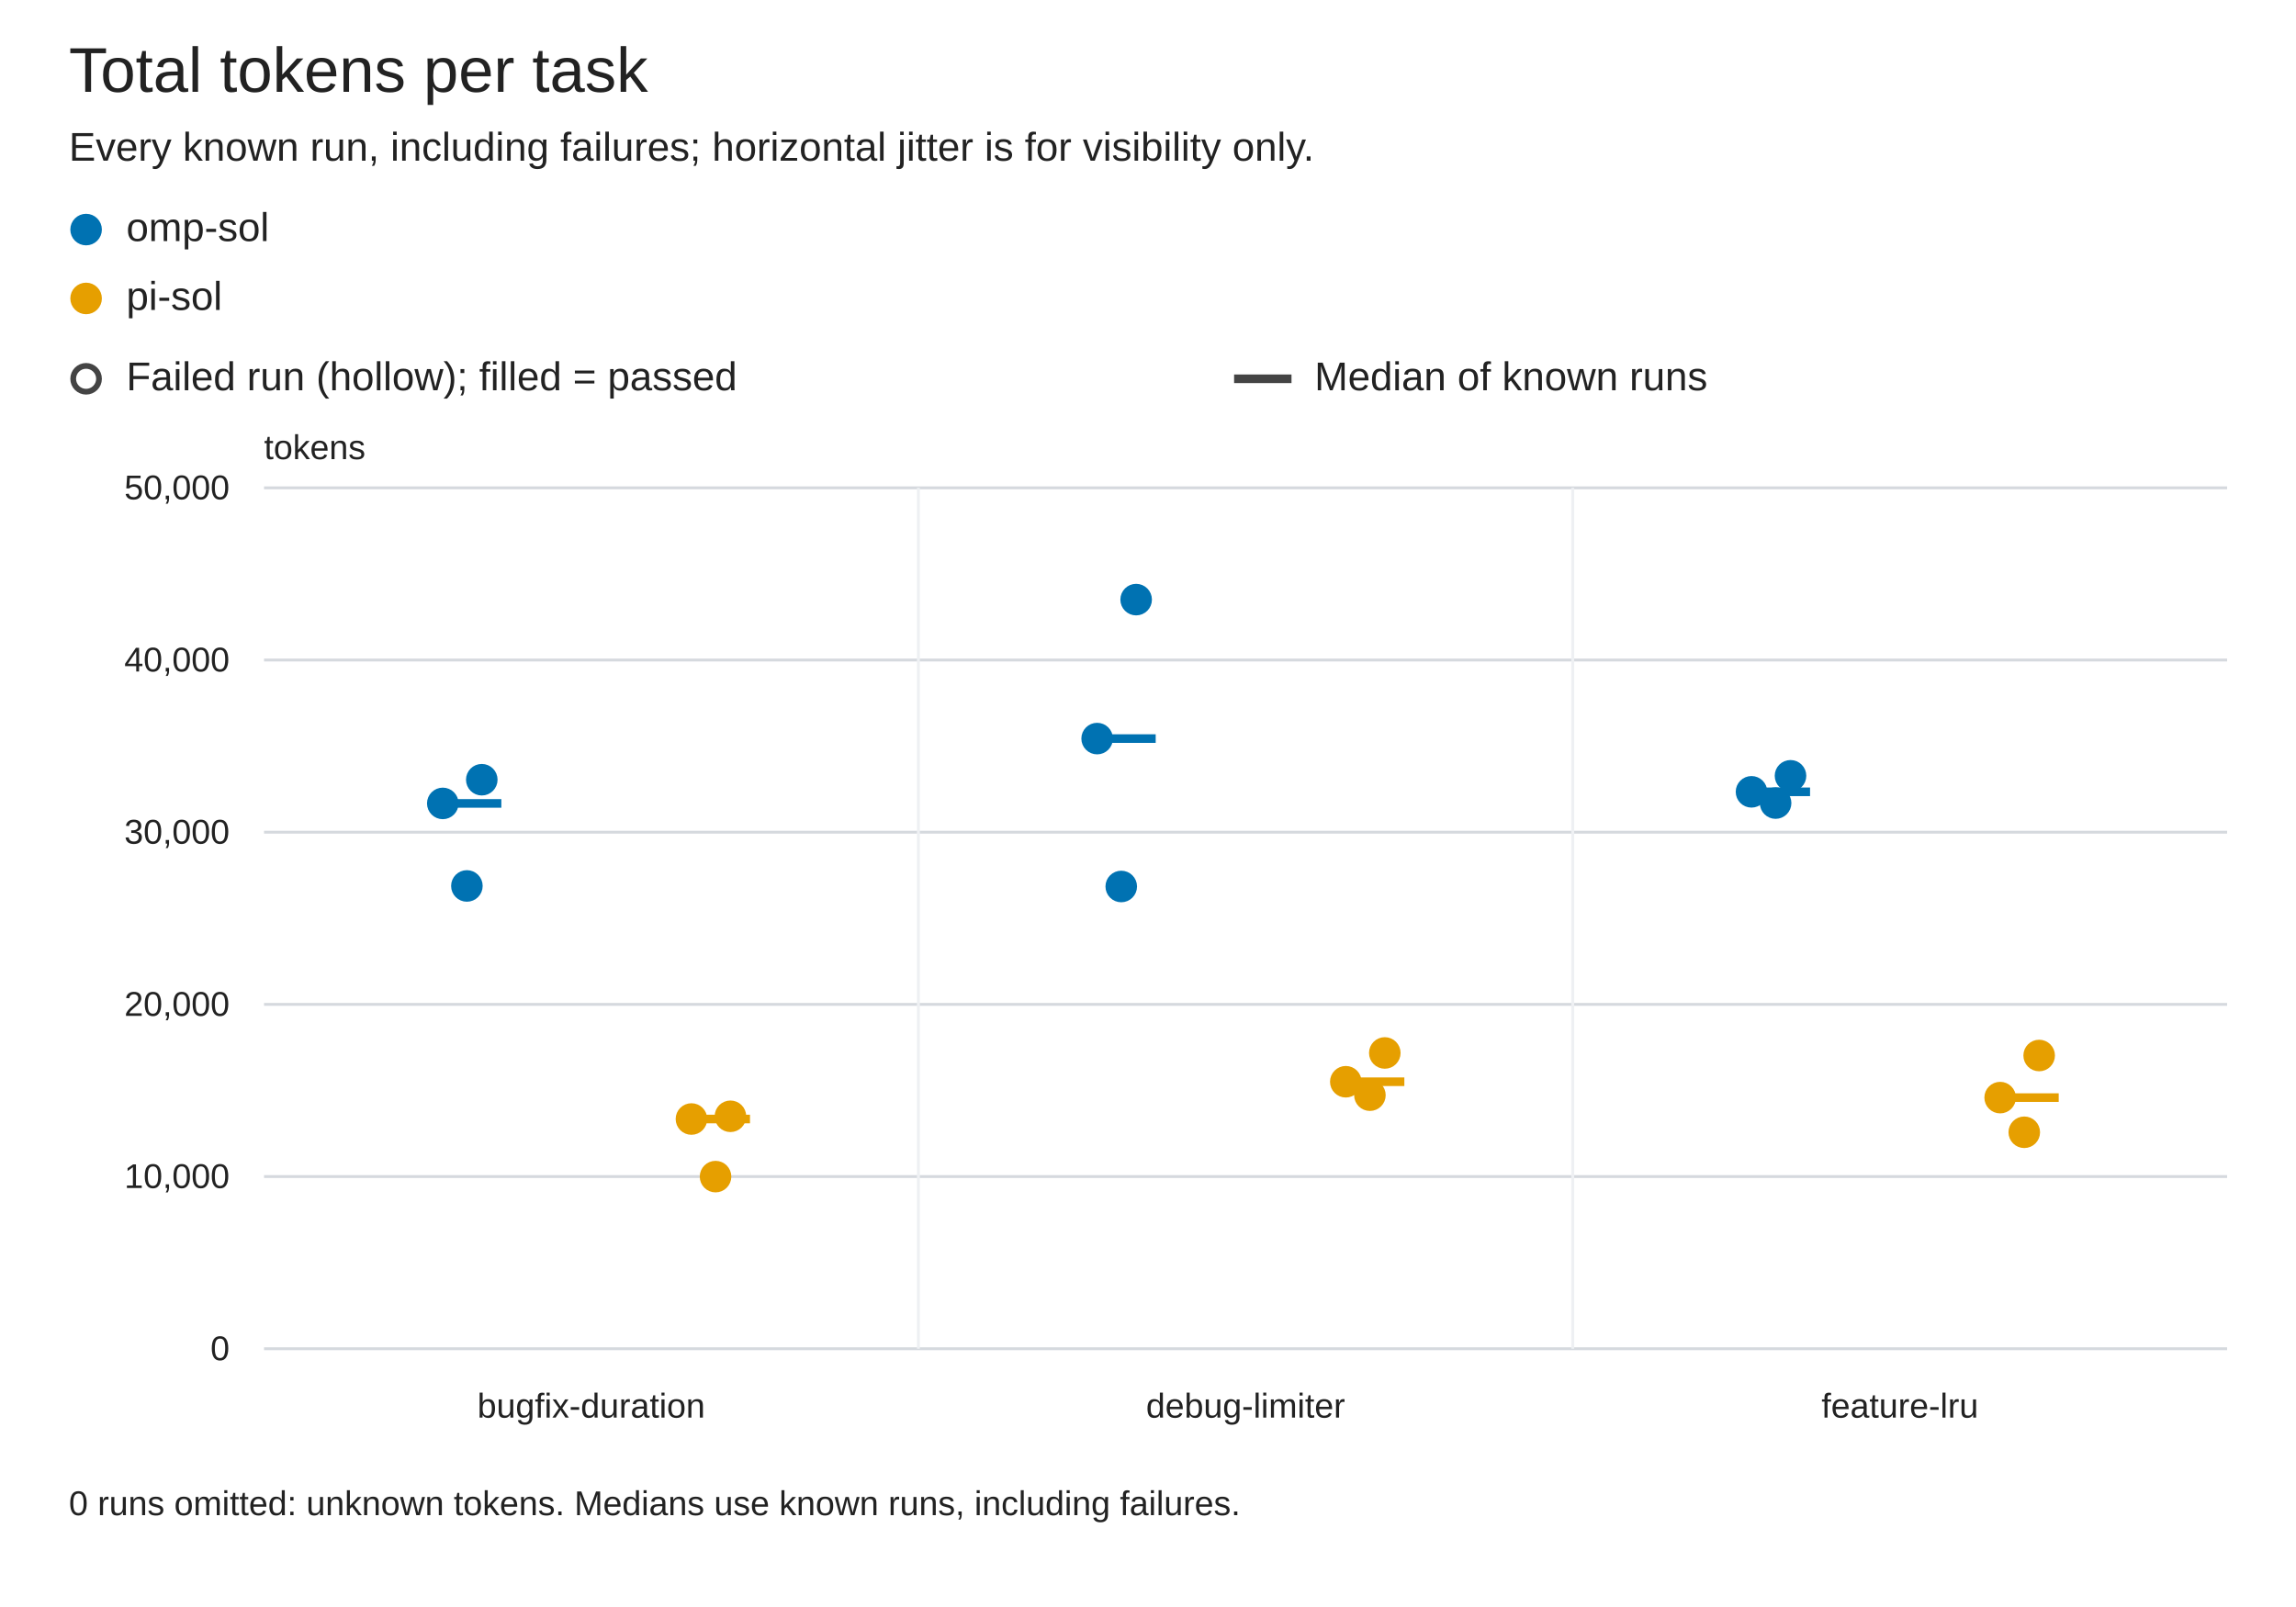
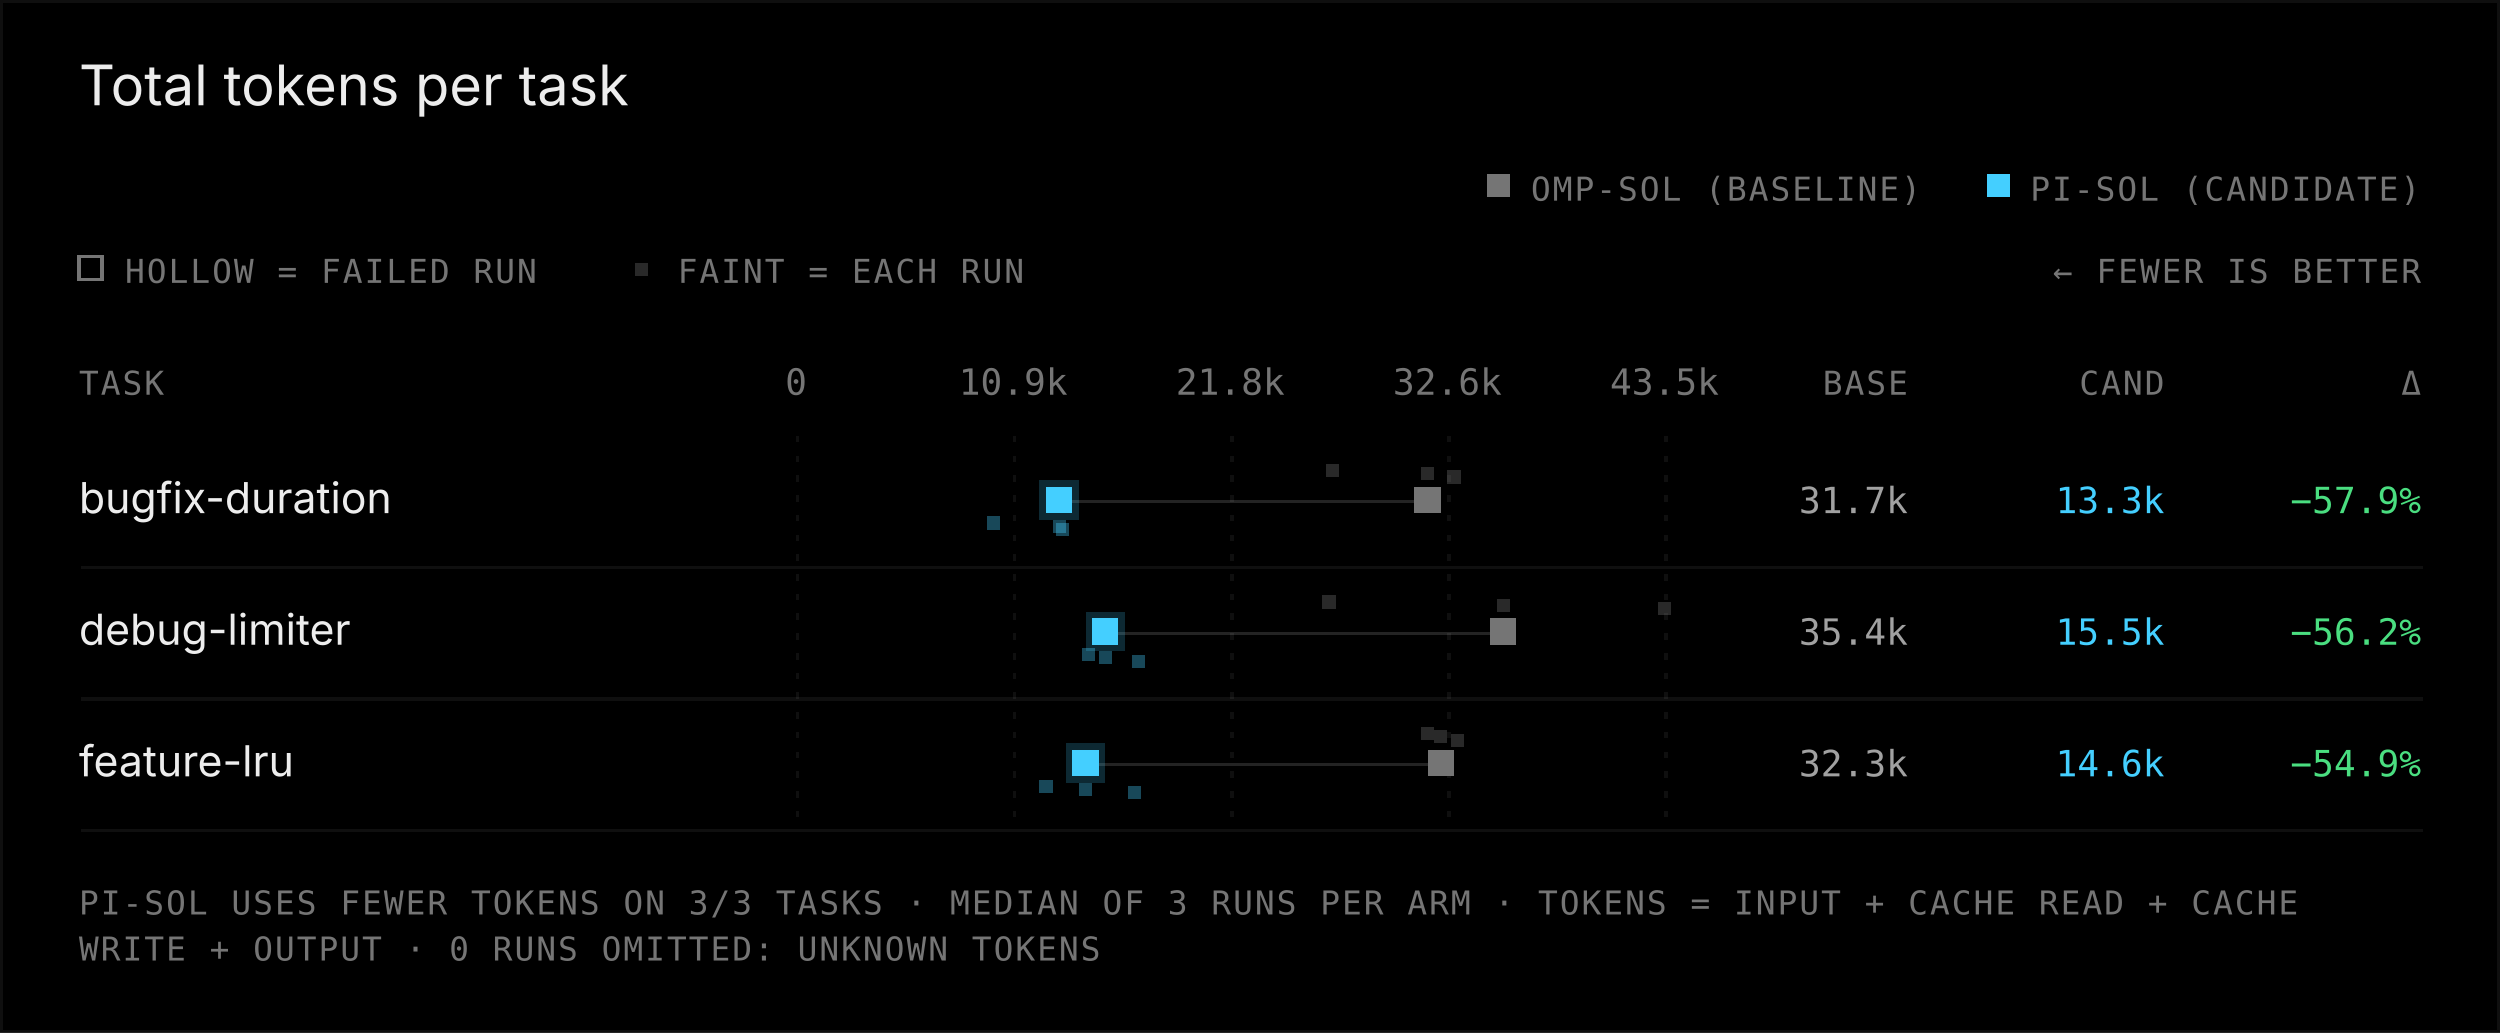
- <svg xmlns="http://www.w3.org/2000/svg" version="1.1" width="800" height="560" viewBox="0 0 800 560" role="img" aria-labelledby="chart-title chart-desc">
-   <rect width="800" height="560" fill="#FFFFFF" />
-   <g font-family="Arial, Helvetica, sans-serif">
-     <text x="24.00" y="32.00" font-size="22" text-anchor="start" fill="#222222">Total tokens per task</text>
-     <text x="24.00" y="56.00" font-size="14" text-anchor="start" fill="#222222">Every known run, including failures; horizontal jitter is for visibility only.</text>
-     <circle cx="30.00" cy="80.00" r="4.5" fill="#0072B2" stroke="#0072B2" stroke-width="2" />
-     <text x="44.00" y="84.00" font-size="14" text-anchor="start" fill="#222222">omp-sol</text>
-     <circle cx="30.00" cy="104.00" r="4.5" fill="#E69F00" stroke="#E69F00" stroke-width="2" />
-     <text x="44.00" y="108.00" font-size="14" text-anchor="start" fill="#222222">pi-sol</text>
-     <circle cx="30.00" cy="132.00" r="4.5" fill="#FFFFFF" stroke="#444444" stroke-width="2" />
-     <text x="44.00" y="136.00" font-size="14" text-anchor="start" fill="#222222">Failed run (hollow); filled = passed</text>
-     <line x1="430.00" y1="132.00" x2="450.00" y2="132.00" stroke="#444444" stroke-width="3" />
-     <text x="458.00" y="136.00" font-size="14" text-anchor="start" fill="#222222">Median of known runs</text>
-     <line x1="92.00" y1="470.00" x2="776.00" y2="470.00" stroke="#D5D9DE" stroke-width="1" />
-     <text x="80.00" y="474.00" font-size="12" text-anchor="end" fill="#222222">0</text>
-     <line x1="92.00" y1="410.00" x2="776.00" y2="410.00" stroke="#D5D9DE" stroke-width="1" />
-     <text x="80.00" y="414.00" font-size="12" text-anchor="end" fill="#222222">10,000</text>
-     <line x1="92.00" y1="350.00" x2="776.00" y2="350.00" stroke="#D5D9DE" stroke-width="1" />
-     <text x="80.00" y="354.00" font-size="12" text-anchor="end" fill="#222222">20,000</text>
-     <line x1="92.00" y1="290.00" x2="776.00" y2="290.00" stroke="#D5D9DE" stroke-width="1" />
-     <text x="80.00" y="294.00" font-size="12" text-anchor="end" fill="#222222">30,000</text>
-     <line x1="92.00" y1="230.00" x2="776.00" y2="230.00" stroke="#D5D9DE" stroke-width="1" />
-     <text x="80.00" y="234.00" font-size="12" text-anchor="end" fill="#222222">40,000</text>
-     <line x1="92.00" y1="170.00" x2="776.00" y2="170.00" stroke="#D5D9DE" stroke-width="1" />
-     <text x="80.00" y="174.00" font-size="12" text-anchor="end" fill="#222222">50,000</text>
-     <text x="92.00" y="160.00" font-size="12" text-anchor="start" fill="#222222">tokens</text>
-     <circle cx="162.68" cy="308.73" r="4.5" fill="#0072B2" stroke="#0072B2" stroke-width="2" class="run-marker" data-passed="true" />
-     <circle cx="154.28" cy="279.97" r="4.5" fill="#0072B2" stroke="#0072B2" stroke-width="2" class="run-marker" data-passed="true" />
-     <circle cx="167.87" cy="271.71" r="4.5" fill="#0072B2" stroke="#0072B2" stroke-width="2" class="run-marker" data-passed="true" />
-     <line x1="150.68" y1="279.97" x2="174.68" y2="279.97" stroke="#0072B2" stroke-width="3" class="median-tick" />
-     <circle cx="249.32" cy="410.02" r="4.5" fill="#E69F00" stroke="#E69F00" stroke-width="2" class="run-marker" data-passed="true" />
-     <circle cx="240.92" cy="389.95" r="4.5" fill="#E69F00" stroke="#E69F00" stroke-width="2" class="run-marker" data-passed="true" />
-     <circle cx="254.51" cy="389.00" r="4.5" fill="#E69F00" stroke="#E69F00" stroke-width="2" class="run-marker" data-passed="true" />
-     <line x1="237.32" y1="389.95" x2="261.32" y2="389.95" stroke="#E69F00" stroke-width="3" class="median-tick" />
-     <text x="206.00" y="494.00" font-size="12" text-anchor="middle" fill="#222222">bugfix-duration</text>
-     <line x1="320.00" y1="170.00" x2="320.00" y2="470.00" stroke="#EEF0F3" stroke-width="1" />
-     <circle cx="390.68" cy="308.92" r="4.5" fill="#0072B2" stroke="#0072B2" stroke-width="2" class="run-marker" data-passed="true" />
-     <circle cx="382.28" cy="257.38" r="4.5" fill="#0072B2" stroke="#0072B2" stroke-width="2" class="run-marker" data-passed="true" />
-     <circle cx="395.87" cy="208.95" r="4.5" fill="#0072B2" stroke="#0072B2" stroke-width="2" class="run-marker" data-passed="true" />
-     <line x1="378.68" y1="257.38" x2="402.68" y2="257.38" stroke="#0072B2" stroke-width="3" class="median-tick" />
-     <circle cx="477.32" cy="381.64" r="4.5" fill="#E69F00" stroke="#E69F00" stroke-width="2" class="run-marker" data-passed="true" />
-     <circle cx="468.92" cy="376.96" r="4.5" fill="#E69F00" stroke="#E69F00" stroke-width="2" class="run-marker" data-passed="true" />
-     <circle cx="482.51" cy="366.93" r="4.5" fill="#E69F00" stroke="#E69F00" stroke-width="2" class="run-marker" data-passed="true" />
-     <line x1="465.32" y1="376.96" x2="489.32" y2="376.96" stroke="#E69F00" stroke-width="3" class="median-tick" />
-     <text x="434.00" y="494.00" font-size="12" text-anchor="middle" fill="#222222">debug-limiter</text>
-     <line x1="548.00" y1="170.00" x2="548.00" y2="470.00" stroke="#EEF0F3" stroke-width="1" />
-     <circle cx="618.68" cy="279.85" r="4.5" fill="#0072B2" stroke="#0072B2" stroke-width="2" class="run-marker" data-passed="true" />
-     <circle cx="610.28" cy="275.93" r="4.5" fill="#0072B2" stroke="#0072B2" stroke-width="2" class="run-marker" data-passed="true" />
-     <circle cx="623.87" cy="270.35" r="4.5" fill="#0072B2" stroke="#0072B2" stroke-width="2" class="run-marker" data-passed="true" />
-     <line x1="606.68" y1="275.93" x2="630.68" y2="275.93" stroke="#0072B2" stroke-width="3" class="median-tick" />
-     <circle cx="705.32" cy="394.57" r="4.5" fill="#E69F00" stroke="#E69F00" stroke-width="2" class="run-marker" data-passed="true" />
-     <circle cx="696.92" cy="382.49" r="4.5" fill="#E69F00" stroke="#E69F00" stroke-width="2" class="run-marker" data-passed="true" />
-     <circle cx="710.51" cy="367.82" r="4.5" fill="#E69F00" stroke="#E69F00" stroke-width="2" class="run-marker" data-passed="true" />
-     <line x1="693.32" y1="382.49" x2="717.32" y2="382.49" stroke="#E69F00" stroke-width="3" class="median-tick" />
-     <text x="662.00" y="494.00" font-size="12" text-anchor="middle" fill="#222222">feature-lru</text>
-     <text x="24.00" y="528.00" font-size="12" text-anchor="start" fill="#222222">0 runs omitted: unknown tokens. Medians use known runs, including failures.</text>
+ <svg xmlns="http://www.w3.org/2000/svg" version="1.1" width="760" height="314" viewBox="0 0 760 314" role="img" aria-labelledby="chart-title chart-desc">
+   <rect width="760" height="314" fill="#000" class="panel-background" />
+   <rect x=".5" y=".5" width="759" height="313" fill="none" stroke="rgba(255,255,255,.06)" stroke-width="1" shape-rendering="crispEdges" />
+   <g font-family="'Berkeley Mono','JetBrains Mono','Geist Mono',ui-monospace,SFMono-Regular,Menlo,Consolas,monospace" style="font-variant-numeric:tabular-nums">
+     <text x="24.00" y="32.00" font-size="17" text-anchor="start" fill="#ededed" font-family="'Geist',Inter,system-ui,-apple-system,'Segoe UI',sans-serif">Total tokens per task</text>
+     <rect x="452" y="53" width="7" height="7" fill="#757575" stroke="#757575" stroke-width="0" opacity="1" shape-rendering="crispEdges" />
+     <text x="465.40" y="61.00" font-size="10" text-anchor="start" fill="#757575" letter-spacing=".06em">OMP-SOL (BASELINE)</text>
+     <rect x="604" y="53" width="7" height="7" fill="#44cfff" stroke="#44cfff" stroke-width="0" opacity="1" shape-rendering="crispEdges" />
+     <text x="617.20" y="61.00" font-size="10" text-anchor="start" fill="#757575" letter-spacing=".06em">PI-SOL (CANDIDATE)</text>
+     <rect x="24" y="78" width="7" height="7" fill="#000" stroke="#757575" stroke-width="1" opacity="1" shape-rendering="crispEdges" />
+     <text x="38.00" y="86.00" font-size="10" text-anchor="start" fill="#757575" letter-spacing=".06em">HOLLOW = FAILED RUN</text>
+     <rect x="193" y="80" width="4" height="4" fill="#757575" stroke="#757575" stroke-width="0" opacity="0.35" shape-rendering="crispEdges" />
+     <text x="206.00" y="86.00" font-size="10" text-anchor="start" fill="#757575" letter-spacing=".06em">FAINT = EACH RUN</text>
+     <text x="736.00" y="86.00" font-size="10" text-anchor="end" fill="#757575" letter-spacing=".06em">← FEWER IS BETTER</text>
+     <text x="24.00" y="120.00" font-size="10" text-anchor="start" fill="#757575" letter-spacing=".06em">TASK</text>
+     <text x="580.00" y="120.00" font-size="10" text-anchor="end" fill="#757575" letter-spacing=".06em">BASE</text>
+     <text x="658.00" y="120.00" font-size="10" text-anchor="end" fill="#757575" letter-spacing=".06em">CAND</text>
+     <text x="736.00" y="120.00" font-size="10" text-anchor="end" fill="#757575" letter-spacing=".06em">Δ</text>
+     <line x1="242.5" y1="132.5" x2="242.5" y2="252.5" stroke="rgba(255,255,255,.06)" stroke-width="1" shape-rendering="crispEdges" stroke-dasharray="2,4" class="gridline" />
+     <text x="242.00" y="120.00" font-size="11" text-anchor="middle" fill="#757575" class="scale-tick" data-value="0.0">0</text>
+     <line x1="308.5" y1="132.5" x2="308.5" y2="252.5" stroke="rgba(255,255,255,.06)" stroke-width="1" shape-rendering="crispEdges" stroke-dasharray="2,4" class="gridline" />
+     <text x="308.00" y="120.00" font-size="11" text-anchor="middle" fill="#757575" class="scale-tick" data-value="10877.0">10.9k</text>
+     <line x1="374.5" y1="132.5" x2="374.5" y2="252.5" stroke="rgba(255,255,255,.06)" stroke-width="1" shape-rendering="crispEdges" stroke-dasharray="2,4" class="gridline" />
+     <text x="374.00" y="120.00" font-size="11" text-anchor="middle" fill="#757575" class="scale-tick" data-value="21754.0">21.8k</text>
+     <line x1="440.5" y1="132.5" x2="440.5" y2="252.5" stroke="rgba(255,255,255,.06)" stroke-width="1" shape-rendering="crispEdges" stroke-dasharray="2,4" class="gridline" />
+     <text x="440.00" y="120.00" font-size="11" text-anchor="middle" fill="#757575" class="scale-tick" data-value="32631.0">32.6k</text>
+     <line x1="506.5" y1="132.5" x2="506.5" y2="252.5" stroke="rgba(255,255,255,.06)" stroke-width="1" shape-rendering="crispEdges" stroke-dasharray="2,4" class="gridline" />
+     <text x="506.00" y="120.00" font-size="11" text-anchor="middle" fill="#757575" class="scale-tick" data-value="43508.0">43.5k</text>
+     <g class="task-row" data-task="bugfix-duration">
+       <line x1="24.5" y1="172.5" x2="736.5" y2="172.5" stroke="rgba(255,255,255,.06)" stroke-width="1" shape-rendering="crispEdges" />
+       <text x="24.00" y="156.00" font-size="13" text-anchor="start" fill="#ededed" font-family="'Geist',Inter,system-ui,-apple-system,'Segoe UI',sans-serif">bugfix-duration</text>
+       <line x1="434.5" y1="152.5" x2="322.5" y2="152.5" stroke="rgba(255,255,255,.14)" stroke-width="1" shape-rendering="crispEdges" class="median-link" />
+       <rect x="403" y="141" width="4" height="4" fill="#757575" stroke="#757575" stroke-width="0" opacity="0.35" shape-rendering="crispEdges" class="run-marker" data-arm="omp-sol" data-passed="true" data-value="26878" />
+       <rect x="432" y="142" width="4" height="4" fill="#757575" stroke="#757575" stroke-width="0" opacity="0.35" shape-rendering="crispEdges" class="run-marker" data-arm="omp-sol" data-passed="true" data-value="31671" />
+       <rect x="440" y="143" width="4" height="4" fill="#757575" stroke="#757575" stroke-width="0" opacity="0.35" shape-rendering="crispEdges" class="run-marker" data-arm="omp-sol" data-passed="true" data-value="33049" />
+       <rect x="430" y="148" width="8" height="8" fill="#757575" stroke="#757575" stroke-width="0" opacity="1" shape-rendering="crispEdges" class="median-marker" data-arm="omp-sol" data-value="31671" />
+       <rect x="300" y="157" width="4" height="4" fill="#44cfff" stroke="#44cfff" stroke-width="0" opacity="0.35" shape-rendering="crispEdges" class="run-marker" data-arm="pi-sol" data-passed="true" data-value="9997" />
+       <rect x="320" y="158" width="4" height="4" fill="#44cfff" stroke="#44cfff" stroke-width="0" opacity="0.35" shape-rendering="crispEdges" class="run-marker" data-arm="pi-sol" data-passed="true" data-value="13342" />
+       <rect x="321" y="159" width="4" height="4" fill="#44cfff" stroke="#44cfff" stroke-width="0" opacity="0.35" shape-rendering="crispEdges" class="run-marker" data-arm="pi-sol" data-passed="true" data-value="13500" />
+       <rect x="316" y="146" width="12" height="12" fill="#44cfff" fill-opacity=".2" shape-rendering="crispEdges" class="hero-halo" />
+       <rect x="318" y="148" width="8" height="8" fill="#44cfff" stroke="#44cfff" stroke-width="0" opacity="1" shape-rendering="crispEdges" class="median-marker" data-arm="pi-sol" data-value="13342" />
+       <text x="580.00" y="156.00" font-size="11" text-anchor="end" fill="#a1a1a1">31.7k</text>
+       <text x="658.00" y="156.00" font-size="11" text-anchor="end" fill="#44cfff">13.3k</text>
+       <text x="736.00" y="156.00" font-size="11" text-anchor="end" fill="#4ade80">−57.9%</text>
+     </g>
+     <g class="task-row" data-task="debug-limiter">
+       <line x1="24.5" y1="212.5" x2="736.5" y2="212.5" stroke="rgba(255,255,255,.06)" stroke-width="1" shape-rendering="crispEdges" />
+       <text x="24.00" y="196.00" font-size="13" text-anchor="start" fill="#ededed" font-family="'Geist',Inter,system-ui,-apple-system,'Segoe UI',sans-serif">debug-limiter</text>
+       <line x1="457.5" y1="192.5" x2="336.5" y2="192.5" stroke="rgba(255,255,255,.14)" stroke-width="1" shape-rendering="crispEdges" class="median-link" />
+       <rect x="402" y="181" width="4" height="4" fill="#757575" stroke="#757575" stroke-width="0" opacity="0.35" shape-rendering="crispEdges" class="run-marker" data-arm="omp-sol" data-passed="true" data-value="26847" />
+       <rect x="455" y="182" width="4" height="4" fill="#757575" stroke="#757575" stroke-width="0" opacity="0.35" shape-rendering="crispEdges" class="run-marker" data-arm="omp-sol" data-passed="true" data-value="35436" />
+       <rect x="504" y="183" width="4" height="4" fill="#757575" stroke="#757575" stroke-width="0" opacity="0.35" shape-rendering="crispEdges" class="run-marker" data-arm="omp-sol" data-passed="true" data-value="43508" />
+       <rect x="453" y="188" width="8" height="8" fill="#757575" stroke="#757575" stroke-width="0" opacity="1" shape-rendering="crispEdges" class="median-marker" data-arm="omp-sol" data-value="35436" />
+       <rect x="329" y="197" width="4" height="4" fill="#44cfff" stroke="#44cfff" stroke-width="0" opacity="0.35" shape-rendering="crispEdges" class="run-marker" data-arm="pi-sol" data-passed="true" data-value="14726" />
+       <rect x="334" y="198" width="4" height="4" fill="#44cfff" stroke="#44cfff" stroke-width="0" opacity="0.35" shape-rendering="crispEdges" class="run-marker" data-arm="pi-sol" data-passed="true" data-value="15506" />
+       <rect x="344" y="199" width="4" height="4" fill="#44cfff" stroke="#44cfff" stroke-width="0" opacity="0.35" shape-rendering="crispEdges" class="run-marker" data-arm="pi-sol" data-passed="true" data-value="17178" />
+       <rect x="330" y="186" width="12" height="12" fill="#44cfff" fill-opacity=".2" shape-rendering="crispEdges" class="hero-halo" />
+       <rect x="332" y="188" width="8" height="8" fill="#44cfff" stroke="#44cfff" stroke-width="0" opacity="1" shape-rendering="crispEdges" class="median-marker" data-arm="pi-sol" data-value="15506" />
+       <text x="580.00" y="196.00" font-size="11" text-anchor="end" fill="#a1a1a1">35.4k</text>
+       <text x="658.00" y="196.00" font-size="11" text-anchor="end" fill="#44cfff">15.5k</text>
+       <text x="736.00" y="196.00" font-size="11" text-anchor="end" fill="#4ade80">−56.2%</text>
+     </g>
+     <g class="task-row" data-task="feature-lru">
+       <line x1="24.5" y1="252.5" x2="736.5" y2="252.5" stroke="rgba(255,255,255,.06)" stroke-width="1" shape-rendering="crispEdges" />
+       <text x="24.00" y="236.00" font-size="13" text-anchor="start" fill="#ededed" font-family="'Geist',Inter,system-ui,-apple-system,'Segoe UI',sans-serif">feature-lru</text>
+       <line x1="438.5" y1="232.5" x2="330.5" y2="232.5" stroke="rgba(255,255,255,.14)" stroke-width="1" shape-rendering="crispEdges" class="median-link" />
+       <rect x="432" y="221" width="4" height="4" fill="#757575" stroke="#757575" stroke-width="0" opacity="0.35" shape-rendering="crispEdges" class="run-marker" data-arm="omp-sol" data-passed="true" data-value="31691" />
+       <rect x="436" y="222" width="4" height="4" fill="#757575" stroke="#757575" stroke-width="0" opacity="0.35" shape-rendering="crispEdges" class="run-marker" data-arm="omp-sol" data-passed="true" data-value="32345" />
+       <rect x="441" y="223" width="4" height="4" fill="#757575" stroke="#757575" stroke-width="0" opacity="0.35" shape-rendering="crispEdges" class="run-marker" data-arm="omp-sol" data-passed="true" data-value="33275" />
+       <rect x="434" y="228" width="8" height="8" fill="#757575" stroke="#757575" stroke-width="0" opacity="1" shape-rendering="crispEdges" class="median-marker" data-arm="omp-sol" data-value="32345" />
+       <rect x="316" y="237" width="4" height="4" fill="#44cfff" stroke="#44cfff" stroke-width="0" opacity="0.35" shape-rendering="crispEdges" class="run-marker" data-arm="pi-sol" data-passed="true" data-value="12571" />
+       <rect x="328" y="238" width="4" height="4" fill="#44cfff" stroke="#44cfff" stroke-width="0" opacity="0.35" shape-rendering="crispEdges" class="run-marker" data-arm="pi-sol" data-passed="true" data-value="14585" />
+       <rect x="343" y="239" width="4" height="4" fill="#44cfff" stroke="#44cfff" stroke-width="0" opacity="0.35" shape-rendering="crispEdges" class="run-marker" data-arm="pi-sol" data-passed="true" data-value="17030" />
+       <rect x="324" y="226" width="12" height="12" fill="#44cfff" fill-opacity=".2" shape-rendering="crispEdges" class="hero-halo" />
+       <rect x="326" y="228" width="8" height="8" fill="#44cfff" stroke="#44cfff" stroke-width="0" opacity="1" shape-rendering="crispEdges" class="median-marker" data-arm="pi-sol" data-value="14585" />
+       <text x="580.00" y="236.00" font-size="11" text-anchor="end" fill="#a1a1a1">32.3k</text>
+       <text x="658.00" y="236.00" font-size="11" text-anchor="end" fill="#44cfff">14.6k</text>
+       <text x="736.00" y="236.00" font-size="11" text-anchor="end" fill="#4ade80">−54.9%</text>
+     </g>
+     <text x="24.00" y="278.00" font-size="10" text-anchor="start" fill="#757575" letter-spacing=".06em" class="caption">PI-SOL USES FEWER TOKENS ON 3/3 TASKS · MEDIAN OF 3 RUNS PER ARM · TOKENS = INPUT + CACHE READ + CACHE</text>
+     <text x="24.00" y="292.00" font-size="10" text-anchor="start" fill="#757575" letter-spacing=".06em" class="caption">WRITE + OUTPUT · 0 RUNS OMITTED: UNKNOWN TOKENS</text>
  </g>
</svg>
